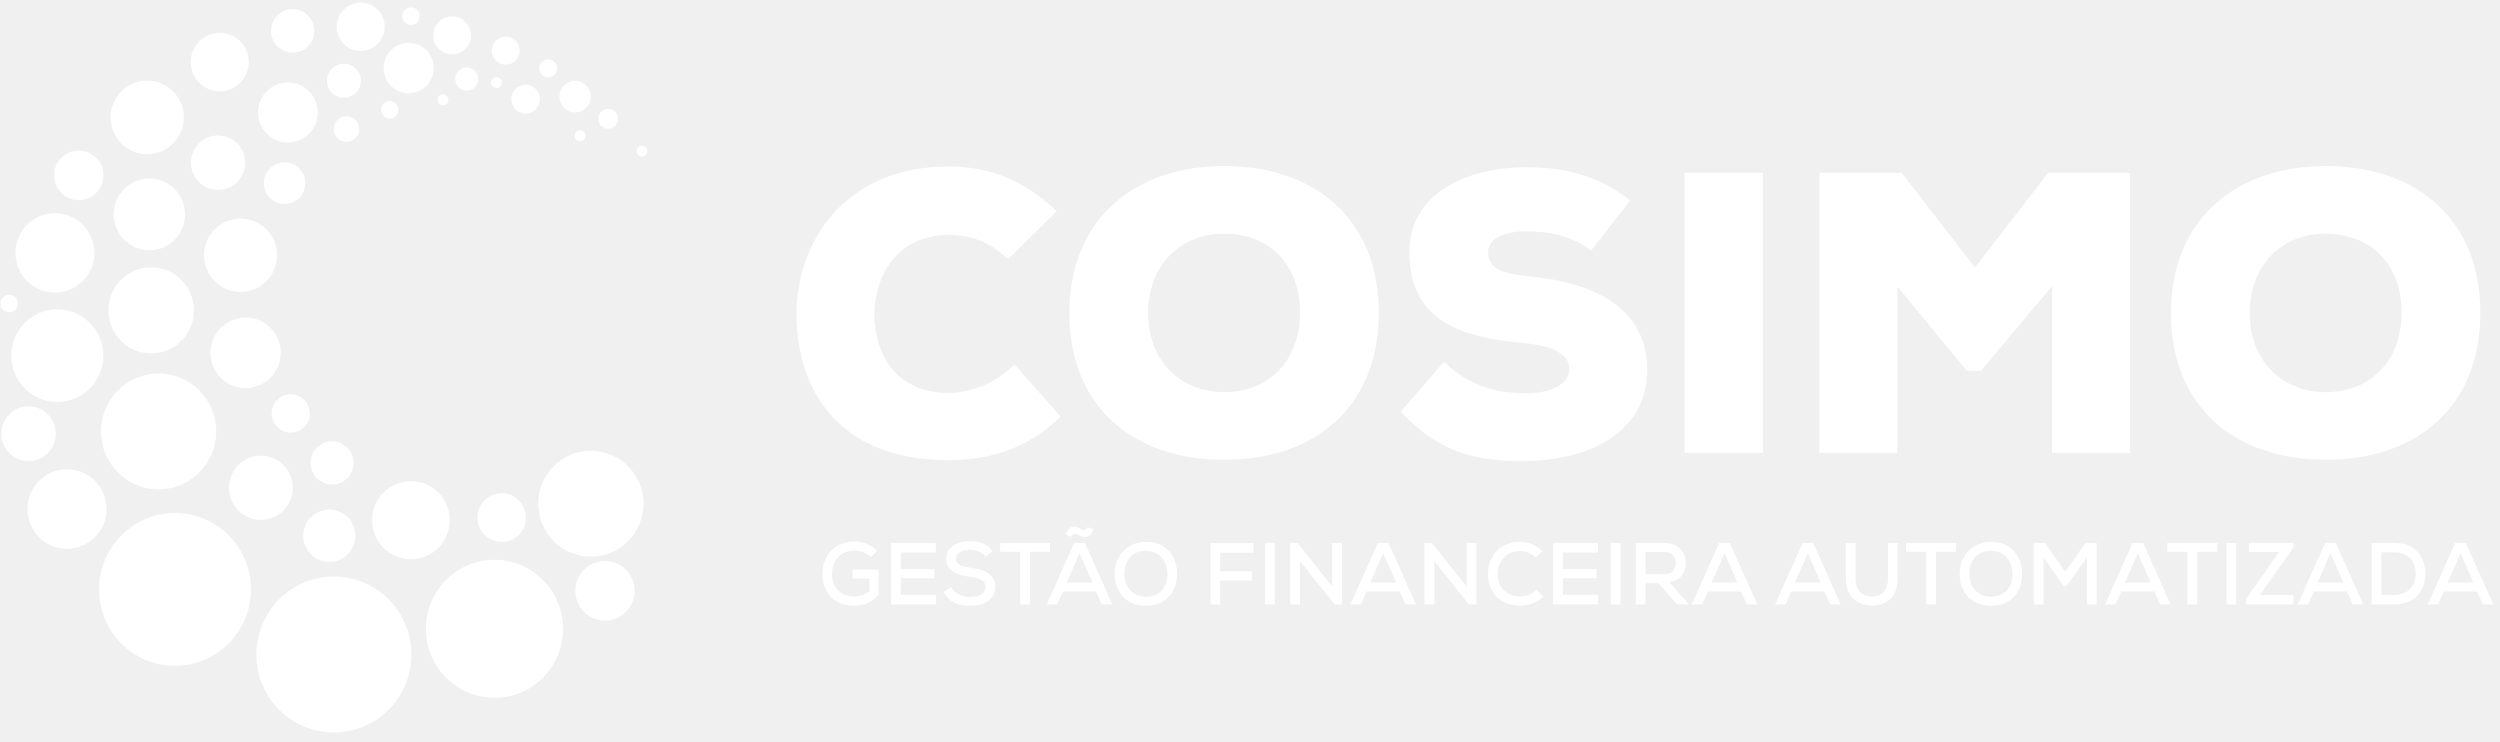
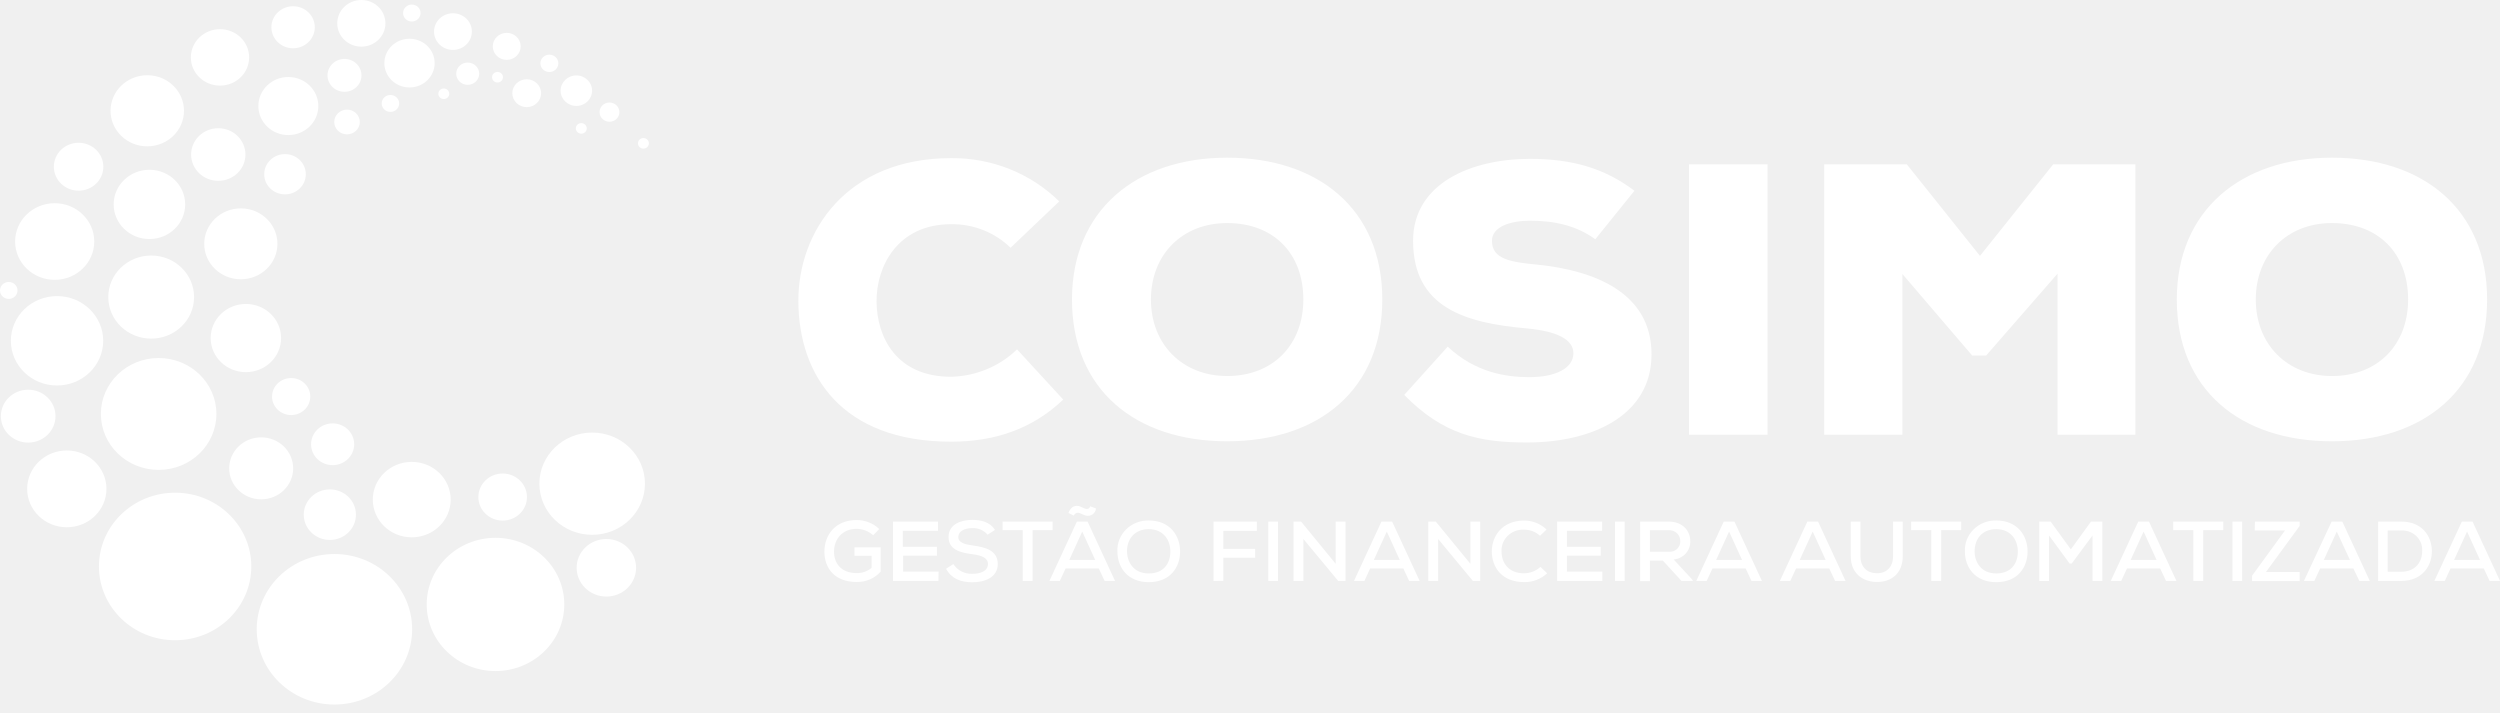
- <svg xmlns="http://www.w3.org/2000/svg" width="236" height="70" viewBox="0 0 236 70" fill="none">
-   <path d="M82.228 52.589C81.814 52.183 81.208 51.968 80.67 51.968C79.319 51.968 78.537 52.987 78.544 54.214C78.544 55.275 79.171 56.305 80.67 56.305C81.163 56.305 81.618 56.18 82.079 55.792V54.613H80.474V53.785H82.937V56.163C82.362 56.801 81.645 57.175 80.67 57.175C78.555 57.175 77.638 55.757 77.638 54.214C77.638 52.54 78.699 51.115 80.67 51.115C81.435 51.115 82.21 51.406 82.803 51.992L82.228 52.589Z" fill="white" />
-   <path d="M88.371 57.057H84.112C84.112 55.126 84.112 53.185 84.112 51.254H88.347V52.159H85.036V53.726H88.216V54.589H85.036V56.149H88.371V57.057Z" fill="white" />
-   <path d="M93.002 52.536C92.73 52.138 92.178 51.899 91.575 51.888C90.8 51.888 90.242 52.211 90.242 52.769C90.242 53.334 90.886 53.49 91.641 53.597C92.826 53.764 93.956 54.093 93.956 55.397C93.949 56.697 92.771 57.189 91.569 57.189C90.466 57.189 89.615 56.849 89.088 55.871L89.78 55.407C90.194 56.111 90.91 56.36 91.575 56.36C92.268 56.36 93.033 56.128 93.033 55.4C93.033 54.769 92.364 54.554 91.558 54.447C90.414 54.291 89.325 53.999 89.325 52.755C89.319 51.552 90.511 51.087 91.551 51.087C92.385 51.087 93.216 51.285 93.701 52.065L93.002 52.536Z" fill="white" />
-   <path d="M96.306 52.089H94.411V51.254C96.069 51.254 97.467 51.254 99.125 51.254V52.093H97.237V57.057H96.306V52.089Z" fill="white" />
-   <path d="M103.466 55.837H100.344L99.8 57.054H98.818L101.406 51.25H102.412L104.999 57.054H104.017L103.466 55.837ZM100.613 50.408C100.768 49.943 101.099 49.628 101.585 49.735C101.781 49.784 101.957 49.909 102.147 49.975C102.336 50.041 102.567 50.051 102.656 49.76L103.201 49.968C103.101 50.623 102.598 50.762 102.219 50.671C102.022 50.623 101.84 50.498 101.657 50.432C101.468 50.366 101.244 50.391 101.113 50.682L100.613 50.408ZM101.909 52.231L100.689 54.991H103.128L101.909 52.231Z" fill="white" />
-   <path d="M111.119 54.18C111.119 55.747 110.171 57.182 108.169 57.182C106.168 57.182 105.22 55.715 105.22 54.19C105.22 52.426 106.447 51.15 108.187 51.15C110.154 51.153 111.119 52.613 111.119 54.18ZM108.169 56.326C109.603 56.326 110.206 55.306 110.206 54.197C110.206 53.129 109.596 52.017 108.187 51.992C106.853 51.992 106.137 52.928 106.137 54.197C106.15 55.223 106.743 56.326 108.169 56.326Z" fill="white" />
-   <path d="M114.265 57.057V51.264H118.341V52.169H115.185V53.934H118.182V54.797H115.185V57.06H114.265V57.057Z" fill="white" />
-   <path d="M119.423 57.057V51.254H120.336V57.057H119.423Z" fill="white" />
-   <path d="M125.766 55.383V51.254H126.689V57.057H125.99L122.72 52.963V57.057H121.79V51.254H122.5L125.766 55.383Z" fill="white" />
-   <path d="M132.134 55.837H129.012L128.467 57.054H127.485L130.073 51.251H131.079L133.667 57.054H132.685L132.134 55.837ZM130.576 52.232L129.356 54.991H131.796L130.576 52.232Z" fill="white" />
-   <path d="M138.446 55.383V51.254H139.369V57.057H138.67L135.4 52.963V57.057H134.47V51.254H135.179L138.446 55.383Z" fill="white" />
-   <path d="M145.671 56.308C145.079 56.898 144.31 57.172 143.504 57.172C141.413 57.172 140.472 55.722 140.465 54.197C140.458 52.672 141.444 51.153 143.504 51.153C144.279 51.153 145.027 51.444 145.613 52.03L144.996 52.627C144.582 52.221 144.042 52.03 143.504 52.03C142.036 52.03 141.371 53.115 141.378 54.187C141.385 55.248 142.012 56.301 143.504 56.301C144.038 56.301 144.634 56.076 145.037 55.67L145.671 56.308Z" fill="white" />
-   <path d="M150.867 57.057H146.608C146.608 55.126 146.608 53.185 146.608 51.254H150.843V52.159H147.532V53.726H150.712V54.589H147.532V56.149H150.867V57.057Z" fill="white" />
-   <path d="M152.056 57.057V51.254H152.969V57.057H152.056Z" fill="white" />
-   <path d="M159.395 57.057H158.317L156.563 55.05H155.343V57.057H154.42V51.247C155.319 51.247 156.208 51.254 157.104 51.254C158.437 51.254 159.14 52.173 159.14 53.154C159.14 53.982 158.713 54.794 157.576 54.96L159.299 56.891L159.395 57.057ZM155.343 52.1V54.204H157.097C157.862 54.204 158.199 53.715 158.199 53.168C158.199 52.644 157.862 52.1 157.104 52.1H155.343Z" fill="white" />
-   <path d="M164.353 55.837H161.232L160.687 57.054H159.705L162.293 51.251H163.299L165.887 57.054H164.905L164.353 55.837ZM162.796 52.232L161.576 54.991H164.016L162.796 52.232Z" fill="white" />
-   <path d="M172.223 55.837H169.101L168.557 57.054H167.575L170.163 51.251H171.169L173.756 57.054H172.774L172.223 55.837ZM170.666 52.232L169.446 54.991H171.885L170.666 52.232Z" fill="white" />
-   <path d="M179.142 51.261V54.651C179.142 56.357 178.022 57.213 176.63 57.161C175.345 57.126 174.249 56.298 174.249 54.651V51.261H175.162V54.651C175.162 55.705 175.772 56.277 176.63 56.308C177.553 56.357 178.229 55.754 178.229 54.651V51.261H179.142Z" fill="white" />
-   <path d="M181.829 52.089H179.934V51.254C181.592 51.254 182.991 51.254 184.648 51.254V52.093H182.76V57.057H181.829V52.089Z" fill="white" />
-   <path d="M190.891 54.18C190.891 55.747 189.944 57.182 187.942 57.182C185.94 57.182 184.992 55.715 184.992 54.19C184.992 52.426 186.219 51.15 187.959 51.15C189.926 51.153 190.891 52.613 190.891 54.18ZM187.942 56.326C189.375 56.326 189.978 55.306 189.978 54.197C189.978 53.129 189.368 52.017 187.959 51.992C186.626 51.992 185.909 52.928 185.909 54.197C185.923 55.223 186.515 56.326 187.942 56.326Z" fill="white" />
-   <path d="M197.004 52.613L195.043 55.358H194.847L192.91 52.613V57.064H191.987V51.261C192.349 51.261 192.686 51.261 193.059 51.261L194.961 53.979L196.856 51.261H197.927V57.064H197.004V52.613Z" fill="white" />
-   <path d="M203.371 55.837H200.249L199.705 57.054H198.723L201.311 51.251H202.317L204.904 57.054H203.922L203.371 55.837ZM201.814 52.232L200.594 54.991H203.034L201.814 52.232Z" fill="white" />
-   <path d="M206.493 52.089H204.598V51.254C206.255 51.254 207.654 51.254 209.311 51.254V52.093H207.423V57.057H206.493V52.089Z" fill="white" />
-   <path d="M210.176 57.057V51.254H211.089V57.057H210.176Z" fill="white" />
-   <path d="M212.292 51.254H216.502V51.677L213.329 56.17H216.502V57.057H212.03V56.534L215.145 52.107H212.295V51.254H212.292Z" fill="white" />
-   <path d="M221.554 55.837H218.432L217.888 57.054H216.906L219.493 51.251H220.499L223.087 57.054H222.105L221.554 55.837ZM219.996 52.232L218.776 54.991H221.216L219.996 52.232Z" fill="white" />
-   <path d="M226.067 51.254C228.035 51.254 228.934 52.672 228.958 54.107C228.993 55.573 228.086 57.057 226.067 57.057C225.375 57.057 224.575 57.057 223.883 57.057V51.254H226.067ZM224.799 56.159H226.067C227.477 56.159 228.069 55.116 228.045 54.097C228.021 53.119 227.428 52.141 226.067 52.141H224.799V56.159Z" fill="white" />
-   <path d="M233.83 55.837H230.709L230.164 57.054H229.182L231.77 51.251H232.776L235.364 57.054H234.382L233.83 55.837ZM232.273 52.232L231.053 54.991H233.493L232.273 52.232Z" fill="white" />
-   <path d="M100.117 39.321C97.15 42.268 93.546 43.44 89.567 43.44C79.244 43.44 75.226 36.905 75.188 29.729C75.15 22.931 79.695 15.713 89.567 15.713C93.36 15.713 96.775 17.034 99.741 19.943L95.162 24.477C93.284 22.664 91.334 22.172 89.567 22.172C84.498 22.172 82.51 26.328 82.544 29.764C82.582 33.203 84.384 37.092 89.567 37.092C91.331 37.092 93.884 36.337 95.762 34.409L100.117 39.321Z" fill="white" />
-   <path d="M115.55 43.402C106.953 43.402 100.944 38.379 100.944 29.538C100.944 20.851 106.95 15.675 115.55 15.675C124.185 15.675 130.156 20.737 130.156 29.538C130.152 38.379 124.185 43.402 115.55 43.402ZM115.55 22.061C111.308 22.061 108.38 25.16 108.38 29.542C108.38 33.962 111.346 37.02 115.55 37.02C119.905 37.02 122.72 33.924 122.72 29.542C122.72 25.008 119.905 22.061 115.55 22.061Z" fill="white" />
-   <path d="M150.202 23.645C148.4 22.286 146.336 21.832 144.045 21.832C142.243 21.832 140.479 22.397 140.479 23.797C140.479 25.611 142.243 25.874 144.834 26.141C150.054 26.706 155.498 28.824 155.498 34.905C155.498 40.912 149.868 43.478 143.973 43.516C139.242 43.554 135.862 42.722 132.22 38.871L136.313 34.149C138.904 36.68 141.795 37.134 144.01 37.134C146.45 37.134 148.142 36.264 148.142 34.79C148.142 33.469 146.639 32.638 143.749 32.374C138.005 31.844 133.05 30.37 133.05 23.801C133.05 18.209 138.494 15.793 144.052 15.793C147.994 15.793 151.074 16.701 153.889 18.927L150.202 23.645Z" fill="white" />
-   <path d="M159.023 42.76V16.316H166.421V42.757H159.023V42.76Z" fill="white" />
-   <path d="M193.713 27.008L186.994 35.016H185.682L179.111 27.046V42.76H171.751V16.316H179.524L186.433 25.267L193.341 16.316H201.076V42.757H193.717V27.008H193.713Z" fill="white" />
-   <path d="M219.541 43.402C210.945 43.402 204.935 38.379 204.935 29.538C204.935 20.851 210.941 15.675 219.541 15.675C228.176 15.675 234.147 20.737 234.147 29.538C234.147 38.379 228.176 43.402 219.541 43.402ZM219.541 22.061C215.3 22.061 212.371 25.16 212.371 29.542C212.371 33.962 215.338 37.02 219.541 37.02C223.897 37.02 226.712 33.924 226.712 29.542C226.712 25.008 223.897 22.061 219.541 22.061Z" fill="white" />
-   <path d="M46.679 65.873C50.255 65.873 53.154 62.956 53.154 59.359C53.154 55.761 50.255 52.845 46.679 52.845C43.104 52.845 40.205 55.761 40.205 59.359C40.205 62.956 43.104 65.873 46.679 65.873Z" fill="white" />
-   <path d="M27.629 4.97C28.757 4.97 29.672 4.049 29.672 2.914C29.672 1.779 28.757 0.858 27.629 0.858C26.5 0.858 25.585 1.779 25.585 2.914C25.585 4.049 26.5 4.97 27.629 4.97Z" fill="white" />
-   <path d="M26.867 19.26C27.948 19.26 28.824 18.378 28.824 17.291C28.824 16.203 27.948 15.322 26.867 15.322C25.786 15.322 24.91 16.203 24.91 17.291C24.91 18.378 25.786 19.26 26.867 19.26Z" fill="white" />
-   <path d="M22.708 27.562C24.611 27.562 26.154 26.01 26.154 24.096C26.154 22.181 24.611 20.629 22.708 20.629C20.805 20.629 19.263 22.181 19.263 24.096C19.263 26.01 20.805 27.562 22.708 27.562Z" fill="white" />
-   <path d="M16.52 62.856C20.48 62.856 23.69 59.627 23.69 55.642C23.69 51.658 20.48 48.428 16.52 48.428C12.56 48.428 9.35 51.658 9.35 55.642C9.35 59.627 12.56 62.856 16.52 62.856Z" fill="white" />
-   <path d="M38.792 52.793C40.817 52.793 42.458 51.141 42.458 49.104C42.458 47.067 40.817 45.416 38.792 45.416C36.768 45.416 35.126 47.067 35.126 49.104C35.126 51.141 36.768 52.793 38.792 52.793Z" fill="white" />
-   <path d="M57.116 58.589C58.661 58.589 59.914 57.329 59.914 55.774C59.914 54.219 58.661 52.959 57.116 52.959C55.571 52.959 54.318 54.219 54.318 55.774C54.318 57.329 55.571 58.589 57.116 58.589Z" fill="white" />
-   <path d="M31.35 45.738C32.471 45.738 33.379 44.824 33.379 43.696C33.379 42.569 32.471 41.654 31.35 41.654C30.229 41.654 29.32 42.569 29.32 43.696C29.32 44.824 30.229 45.738 31.35 45.738Z" fill="white" />
-   <path d="M2.693 43.53C4.112 43.53 5.263 42.372 5.263 40.944C5.263 39.515 4.112 38.357 2.693 38.357C1.273 38.357 0.122 39.515 0.122 40.944C0.122 42.372 1.273 43.53 2.693 43.53Z" fill="white" />
-   <path d="M47.355 51.16C48.618 51.16 49.642 50.129 49.642 48.858C49.642 47.587 48.618 46.556 47.355 46.556C46.091 46.556 45.067 47.587 45.067 48.858C45.067 50.129 46.091 51.16 47.355 51.16Z" fill="white" />
-   <path d="M31.088 53.049C32.445 53.049 33.545 51.943 33.545 50.578C33.545 49.213 32.445 48.106 31.088 48.106C29.731 48.106 28.631 49.213 28.631 50.578C28.631 51.943 29.731 53.049 31.088 53.049Z" fill="white" />
-   <path d="M31.519 69.145C35.559 69.145 38.834 65.85 38.834 61.785C38.834 57.721 35.559 54.426 31.519 54.426C27.479 54.426 24.204 57.721 24.204 61.785C24.204 65.85 27.479 69.145 31.519 69.145Z" fill="white" />
-   <path d="M55.779 52.547C58.523 52.547 60.748 50.309 60.748 47.548C60.748 44.787 58.523 42.549 55.779 42.549C53.035 42.549 50.81 44.787 50.81 47.548C50.81 50.309 53.035 52.547 55.779 52.547Z" fill="white" />
-   <path d="M14.973 46.199C17.976 46.199 20.41 43.75 20.41 40.729C20.41 37.708 17.976 35.258 14.973 35.258C11.97 35.258 9.536 37.708 9.536 40.729C9.536 43.75 11.97 46.199 14.973 46.199Z" fill="white" />
-   <path d="M13.898 14.562C15.806 14.562 17.354 13.006 17.354 11.085C17.354 9.165 15.806 7.608 13.898 7.608C11.989 7.608 10.442 9.165 10.442 11.085C10.442 13.006 11.989 14.562 13.898 14.562Z" fill="white" />
-   <path d="M5.187 27.618C7.245 27.618 8.912 25.94 8.912 23.87C8.912 21.801 7.245 20.123 5.187 20.123C3.13 20.123 1.463 21.801 1.463 23.87C1.463 25.94 3.13 27.618 5.187 27.618Z" fill="white" />
-   <path d="M27.177 13.46C28.736 13.46 29.999 12.189 29.999 10.621C29.999 9.053 28.736 7.782 27.177 7.782C25.619 7.782 24.355 9.053 24.355 10.621C24.355 12.189 25.619 13.46 27.177 13.46Z" fill="white" />
-   <path d="M42.675 5.129C43.659 5.129 44.457 4.327 44.457 3.337C44.457 2.347 43.659 1.545 42.675 1.545C41.692 1.545 40.894 2.347 40.894 3.337C40.894 4.327 41.692 5.129 42.675 5.129Z" fill="white" />
-   <path d="M38.586 8.804C39.893 8.804 40.953 7.738 40.953 6.423C40.953 5.107 39.893 4.041 38.586 4.041C37.278 4.041 36.218 5.107 36.218 6.423C36.218 7.738 37.278 8.804 38.586 8.804Z" fill="white" />
-   <path d="M23.184 36.645C25.014 36.645 26.498 35.152 26.498 33.31C26.498 31.468 25.014 29.975 23.184 29.975C21.353 29.975 19.869 31.468 19.869 33.31C19.869 35.152 21.353 36.645 23.184 36.645Z" fill="white" />
-   <path d="M6.324 51.808C8.385 51.808 10.056 50.127 10.056 48.054C10.056 45.98 8.385 44.299 6.324 44.299C4.264 44.299 2.593 45.98 2.593 48.054C2.593 50.127 4.264 51.808 6.324 51.808Z" fill="white" />
-   <path d="M5.408 37.945C7.808 37.945 9.753 35.988 9.753 33.574C9.753 31.159 7.808 29.202 5.408 29.202C3.008 29.202 1.063 31.159 1.063 33.574C1.063 35.988 3.008 37.945 5.408 37.945Z" fill="white" />
-   <path d="M14.27 33.362C16.5 33.362 18.308 31.543 18.308 29.299C18.308 27.055 16.5 25.236 14.27 25.236C12.04 25.236 10.232 27.055 10.232 29.299C10.232 31.543 12.04 33.362 14.27 33.362Z" fill="white" />
-   <path d="M14.101 23.628C15.96 23.628 17.468 22.111 17.468 20.241C17.468 18.37 15.96 16.854 14.101 16.854C12.242 16.854 10.735 18.37 10.735 20.241C10.735 22.111 12.242 23.628 14.101 23.628Z" fill="white" />
-   <path d="M20.586 17.932C21.998 17.932 23.142 16.78 23.142 15.36C23.142 13.939 21.998 12.788 20.586 12.788C19.174 12.788 18.029 13.939 18.029 15.36C18.029 16.78 19.174 17.932 20.586 17.932Z" fill="white" />
-   <path d="M38.803 2.353C39.258 2.353 39.626 1.982 39.626 1.524C39.626 1.067 39.258 0.696 38.803 0.696C38.348 0.696 37.979 1.067 37.979 1.524C37.979 1.982 38.348 2.353 38.803 2.353Z" fill="white" />
-   <path d="M36.79 11.196C37.245 11.196 37.614 10.825 37.614 10.368C37.614 9.91 37.245 9.539 36.79 9.539C36.336 9.539 35.967 9.91 35.967 10.368C35.967 10.825 36.336 11.196 36.79 11.196Z" fill="white" />
-   <path d="M0.863 29.479C1.318 29.479 1.687 29.108 1.687 28.651C1.687 28.193 1.318 27.822 0.863 27.822C0.408 27.822 0.04 28.193 0.04 28.651C0.04 29.108 0.408 29.479 0.863 29.479Z" fill="white" />
-   <path d="M51.751 7.296C52.217 7.296 52.595 6.916 52.595 6.447C52.595 5.978 52.217 5.598 51.751 5.598C51.285 5.598 50.907 5.978 50.907 6.447C50.907 6.916 51.285 7.296 51.751 7.296Z" fill="white" />
-   <path d="M34.051 4.814C35.303 4.814 36.318 3.793 36.318 2.533C36.318 1.273 35.303 0.252 34.051 0.252C32.799 0.252 31.784 1.273 31.784 2.533C31.784 3.793 32.799 4.814 34.051 4.814Z" fill="white" />
-   <path d="M20.744 8.62C22.259 8.62 23.487 7.385 23.487 5.861C23.487 4.337 22.259 3.102 20.744 3.102C19.23 3.102 18.002 4.337 18.002 5.861C18.002 7.385 19.23 8.62 20.744 8.62Z" fill="white" />
-   <path d="M7.437 18.899C8.724 18.899 9.767 17.85 9.767 16.556C9.767 15.262 8.724 14.212 7.437 14.212C6.151 14.212 5.108 15.262 5.108 16.556C5.108 17.85 6.151 18.899 7.437 18.899Z" fill="white" />
-   <path d="M32.466 9.231C33.349 9.231 34.065 8.511 34.065 7.622C34.065 6.734 33.349 6.014 32.466 6.014C31.583 6.014 30.867 6.734 30.867 7.622C30.867 8.511 31.583 9.231 32.466 9.231Z" fill="white" />
-   <path d="M32.704 13.39C33.368 13.39 33.907 12.849 33.907 12.181C33.907 11.512 33.368 10.971 32.704 10.971C32.04 10.971 31.501 11.512 31.501 12.181C31.501 12.849 32.04 13.39 32.704 13.39Z" fill="white" />
-   <path d="M49.618 10.725C50.366 10.725 50.972 10.115 50.972 9.362C50.972 8.61 50.366 8 49.618 8C48.87 8 48.264 8.61 48.264 9.362C48.264 10.115 48.87 10.725 49.618 10.725Z" fill="white" />
-   <path d="M24.624 49.076C26.287 49.076 27.636 47.72 27.636 46.047C27.636 44.373 26.287 43.017 24.624 43.017C22.961 43.017 21.613 44.373 21.613 46.047C21.613 47.72 22.961 49.076 24.624 49.076Z" fill="white" />
-   <path d="M47.737 6.107C48.462 6.107 49.05 5.516 49.05 4.786C49.05 4.057 48.462 3.465 47.737 3.465C47.012 3.465 46.424 4.057 46.424 4.786C46.424 5.516 47.012 6.107 47.737 6.107Z" fill="white" />
-   <path d="M54.291 10.61C55.109 10.61 55.772 9.943 55.772 9.12C55.772 8.296 55.109 7.629 54.291 7.629C53.472 7.629 52.809 8.296 52.809 9.12C52.809 9.943 53.472 10.61 54.291 10.61Z" fill="white" />
-   <path d="M44.061 8.548C44.658 8.548 45.143 8.06 45.143 7.459C45.143 6.858 44.658 6.371 44.061 6.371C43.463 6.371 42.979 6.858 42.979 7.459C42.979 8.06 43.463 8.548 44.061 8.548Z" fill="white" />
-   <path d="M57.405 12.153C57.921 12.153 58.339 11.732 58.339 11.213C58.339 10.694 57.921 10.274 57.405 10.274C56.89 10.274 56.472 10.694 56.472 11.213C56.472 11.732 56.89 12.153 57.405 12.153Z" fill="white" />
-   <path d="M27.446 40.836C28.439 40.836 29.245 40.026 29.245 39.026C29.245 38.027 28.439 37.217 27.446 37.217C26.453 37.217 25.647 38.027 25.647 39.026C25.647 40.026 26.453 40.836 27.446 40.836Z" fill="white" />
-   <path d="M60.603 14.781C60.886 14.781 61.116 14.549 61.116 14.264C61.116 13.979 60.886 13.748 60.603 13.748C60.319 13.748 60.09 13.979 60.09 14.264C60.09 14.549 60.319 14.781 60.603 14.781Z" fill="white" />
-   <path d="M54.756 13.325C55.039 13.325 55.269 13.093 55.269 12.808C55.269 12.523 55.039 12.291 54.756 12.291C54.472 12.291 54.242 12.523 54.242 12.808C54.242 13.093 54.472 13.325 54.756 13.325Z" fill="white" />
-   <path d="M41.814 9.934C42.098 9.934 42.328 9.703 42.328 9.418C42.328 9.133 42.098 8.901 41.814 8.901C41.531 8.901 41.301 9.133 41.301 9.418C41.301 9.703 41.531 9.934 41.814 9.934Z" fill="white" />
-   <path d="M46.869 8.315C47.152 8.315 47.382 8.084 47.382 7.799C47.382 7.513 47.152 7.282 46.869 7.282C46.585 7.282 46.355 7.513 46.355 7.799C46.355 8.084 46.585 8.315 46.869 8.315Z" fill="white" />
+ <svg xmlns="http://www.w3.org/2000/svg" width="256" height="73" viewBox="0 0 256 73" fill="none">
+   <path d="M89.41 54.808C88.95 54.392 88.345 54.159 87.716 54.154C86.247 54.154 85.392 55.225 85.403 56.507C85.403 57.618 86.085 58.685 87.716 58.685C88.278 58.698 88.826 58.506 89.249 58.148V56.913H87.499V56.046H90.179V58.536C89.874 58.878 89.496 59.15 89.07 59.333C88.644 59.517 88.182 59.606 87.716 59.596C85.411 59.596 84.418 58.111 84.418 56.496C84.418 54.743 85.572 53.251 87.716 53.251C88.585 53.25 89.419 53.581 90.036 54.173L89.41 54.808Z" fill="white" />
+   <path d="M96.094 59.487H91.446V53.41H96.052V54.354H92.45V55.995H95.944V56.899H92.484V58.532H96.112L96.094 59.487Z" fill="white" />
+   <path d="M101.131 54.753C100.944 54.532 100.707 54.357 100.437 54.239C100.168 54.122 99.875 54.067 99.58 54.078C98.74 54.078 98.129 54.416 98.129 54.997C98.129 55.578 98.83 55.752 99.651 55.864C100.944 56.038 102.17 56.387 102.17 57.748C102.17 59.11 100.88 59.625 99.572 59.625C98.373 59.625 97.447 59.262 96.873 58.246L97.623 57.759C97.827 58.079 98.116 58.34 98.459 58.516C98.802 58.691 99.188 58.775 99.576 58.758C100.326 58.758 101.165 58.514 101.165 57.748C101.165 57.091 100.438 56.863 99.561 56.75C98.313 56.587 97.132 56.282 97.132 54.982C97.132 53.682 98.421 53.236 99.55 53.236C100.457 53.236 101.36 53.443 101.889 54.26L101.131 54.753Z" fill="white" />
+   <path d="M104.726 54.285H102.665V53.41H107.789V54.285H105.738V59.487H104.726V54.285Z" fill="white" />
+   <path d="M112.515 58.209H109.116L108.527 59.487H107.459L110.274 53.41H111.368L114.18 59.487H113.115L112.515 58.209ZM109.412 52.525C109.584 52.038 109.94 51.708 110.469 51.82C110.686 51.875 110.874 52.002 111.08 52.074C111.286 52.147 111.537 52.151 111.635 51.846L112.227 52.063C112.219 52.185 112.183 52.303 112.122 52.408C112.06 52.514 111.975 52.605 111.873 52.675C111.77 52.745 111.653 52.791 111.529 52.811C111.405 52.831 111.279 52.824 111.159 52.789C110.952 52.716 110.749 52.633 110.551 52.539C110.495 52.516 110.434 52.505 110.373 52.505C110.312 52.506 110.252 52.519 110.196 52.544C110.14 52.569 110.091 52.604 110.05 52.648C110.009 52.692 109.978 52.744 109.959 52.8L109.412 52.525ZM110.821 54.434L109.494 57.338H112.148L110.821 54.434Z" fill="white" />
+   <path d="M120.841 56.474C120.841 58.115 119.81 59.614 117.632 59.614C115.454 59.614 114.423 58.079 114.423 56.481C114.402 56.063 114.471 55.645 114.625 55.253C114.779 54.862 115.015 54.505 115.318 54.206C115.621 53.907 115.985 53.672 116.386 53.516C116.788 53.359 117.218 53.285 117.651 53.298C119.791 53.305 120.841 54.833 120.841 56.474ZM117.632 58.721C119.191 58.721 119.844 57.654 119.844 56.492C119.844 55.331 119.184 54.209 117.651 54.184C116.196 54.184 115.402 55.164 115.402 56.492C115.435 57.567 116.08 58.721 117.632 58.721Z" fill="white" />
+   <path d="M124.263 59.487V53.41H128.701V54.358H125.267V56.206H128.528V57.109H125.267V59.48L124.263 59.487Z" fill="white" />
+   <path d="M129.874 59.487V53.41H130.867V59.487H129.874Z" fill="white" />
+   <path d="M136.775 57.734V53.41H137.779V59.487H137.03L133.469 55.196V59.487H132.457V53.41H133.229L136.775 57.734Z" fill="white" />
+   <path d="M143.702 58.209H140.306L139.714 59.487H138.649L141.46 53.41H142.555L145.37 59.487H144.298L143.702 58.209ZM142.008 54.434L140.681 57.338H143.335L142.008 54.434Z" fill="white" />
+   <path d="M150.569 57.734V53.41H151.574V59.487H150.824L147.267 55.196V59.487H146.255V53.41H147.023L150.569 57.734Z" fill="white" />
+   <path d="M158.429 58.703C158.118 58.997 157.749 59.228 157.344 59.383C156.939 59.539 156.507 59.615 156.072 59.607C153.793 59.607 152.773 58.09 152.762 56.492C152.751 54.895 153.83 53.305 156.072 53.305C156.498 53.303 156.921 53.384 157.315 53.542C157.709 53.7 158.066 53.933 158.366 54.227L157.695 54.862C157.259 54.457 156.676 54.233 156.072 54.238C155.762 54.221 155.453 54.269 155.163 54.376C154.874 54.484 154.612 54.65 154.393 54.863C154.175 55.076 154.005 55.331 153.896 55.612C153.787 55.893 153.74 56.193 153.759 56.492C153.759 57.603 154.449 58.707 156.072 58.707C156.694 58.7 157.291 58.464 157.74 58.046L158.429 58.703Z" fill="white" />
+   <path d="M164.082 59.487H159.449V53.41H164.056V54.354H160.454V55.995H163.913V56.899H160.454V58.532H164.082V59.487Z" fill="white" />
+   <path d="M165.375 59.487V53.41H166.369V59.487H165.375Z" fill="white" />
+   <path d="M173.359 59.487H172.186L170.274 57.404H168.951V59.505H167.947V53.41C168.921 53.41 169.892 53.41 170.867 53.41C172.321 53.41 173.082 54.372 173.082 55.396C173.105 55.863 172.941 56.321 172.624 56.675C172.307 57.028 171.861 57.248 171.38 57.291L173.254 59.313L173.359 59.487ZM168.951 54.296V56.5H170.859C171.014 56.517 171.172 56.501 171.32 56.453C171.469 56.405 171.604 56.327 171.719 56.223C171.833 56.12 171.922 55.993 171.981 55.853C172.04 55.713 172.066 55.562 172.059 55.41C172.063 55.259 172.035 55.109 171.976 54.969C171.917 54.829 171.829 54.702 171.717 54.597C171.605 54.492 171.471 54.411 171.325 54.358C171.178 54.306 171.022 54.283 170.867 54.292L168.951 54.296Z" fill="white" />
+   <path d="M178.753 58.209H175.357L174.765 59.487H173.7L176.512 53.41H177.606L180.421 59.487H179.353L178.753 58.209ZM177.059 54.434L175.732 57.338H178.386L177.059 54.434Z" fill="white" />
+   <path d="M187.315 58.209H183.919L183.326 59.487H182.258L185.073 53.41H186.168L188.983 59.487H187.914L187.315 58.209ZM185.62 54.434L184.293 57.338H186.947L185.62 54.434Z" fill="white" />
+   <path d="M194.841 53.41V56.961C194.841 58.75 193.623 59.643 192.109 59.592C190.71 59.556 189.518 58.688 189.518 56.961V53.41H190.512V56.961C190.512 58.05 191.175 58.663 192.109 58.696C193.113 58.75 193.848 58.115 193.848 56.961V53.41H194.841Z" fill="white" />
+   <path d="M197.765 54.285H195.703V53.41H200.827V54.285H198.777V59.487H197.765V54.285Z" fill="white" />
+   <path d="M207.623 56.474C207.623 58.115 206.593 59.614 204.415 59.614C202.237 59.614 201.206 58.079 201.206 56.481C201.185 56.063 201.253 55.645 201.407 55.254C201.56 54.862 201.796 54.505 202.099 54.206C202.401 53.907 202.765 53.672 203.166 53.516C203.567 53.359 203.997 53.285 204.43 53.298C206.574 53.305 207.623 54.833 207.623 56.474ZM204.415 58.721C205.974 58.721 206.626 57.654 206.626 56.492C206.626 55.331 205.963 54.209 204.43 54.184C202.979 54.184 202.199 55.164 202.199 56.492C202.218 57.567 202.863 58.721 204.415 58.721Z" fill="white" />
+   <path d="M214.273 54.833L212.144 57.705H211.926L209.82 54.833V59.494H208.819V53.41H209.985L212.054 56.256L214.116 53.41H215.281V59.487H214.277L214.273 54.833Z" fill="white" />
+   <path d="M221.2 58.209H217.804L217.212 59.487H216.143L218.958 53.41H220.053L222.868 59.487H221.8L221.2 58.209ZM219.506 54.434L218.179 57.338H220.833L219.506 54.434Z" fill="white" />
+   <path d="M224.596 54.285H222.534V53.41H227.662V54.285H225.608V59.487H224.596V54.285Z" fill="white" />
+   <path d="M228.603 59.487V53.41H229.596V59.487H228.603Z" fill="white" />
+   <path d="M230.905 53.41H235.485V53.853L232.037 58.572H235.485V59.502H230.612V58.953L233.986 54.318H230.882L230.905 53.41Z" fill="white" />
+   <path d="M240.98 58.209H237.584L236.992 59.487H235.924L238.757 53.41H239.852L242.667 59.487H241.599L240.98 58.209ZM239.286 54.434L237.959 57.338H240.632L239.286 54.434Z" fill="white" />
+   <path d="M245.879 53.41C248.024 53.41 248.998 54.895 249.024 56.394C249.051 57.894 248.076 59.487 245.879 59.487H243.518V53.41H245.879ZM244.5 58.547H245.879C247.413 58.547 248.057 57.458 248.031 56.369C248.042 56.094 247.994 55.82 247.89 55.564C247.785 55.308 247.626 55.076 247.424 54.883C247.221 54.691 246.979 54.541 246.713 54.444C246.447 54.347 246.163 54.306 245.879 54.322H244.5V58.547Z" fill="white" />
+   <path d="M254.336 58.209H250.936L250.347 59.487H249.279L252.094 53.41H253.189L256 59.487H254.935L254.336 58.209ZM252.626 54.434L251.3 57.338H253.953L252.626 54.434Z" fill="white" />
+   <path d="M108.872 40.915C105.648 44.001 101.728 45.228 97.398 45.228C86.153 45.228 81.794 38.385 81.752 30.871C81.711 23.748 86.655 16.194 97.398 16.194C99.455 16.174 101.495 16.556 103.396 17.317C105.298 18.078 107.021 19.202 108.463 20.623L103.482 25.371C102.687 24.594 101.739 23.979 100.694 23.565C99.648 23.15 98.528 22.943 97.398 22.957C91.884 22.957 89.718 27.313 89.759 30.907C89.8 34.501 91.76 38.581 97.398 38.581C99.936 38.52 102.352 37.515 104.145 35.775L108.872 40.915Z" fill="white" />
+   <path d="M125.661 45.188C116.29 45.188 109.772 39.928 109.772 30.668C109.772 21.57 116.305 16.147 125.661 16.147C135.017 16.147 141.547 21.447 141.547 30.668C141.547 39.888 135.054 45.188 125.661 45.188ZM125.661 22.841C121.043 22.841 117.857 26.083 117.857 30.671C117.857 35.26 121.084 38.505 125.661 38.505C130.399 38.505 133.461 35.26 133.461 30.671C133.461 25.927 130.399 22.841 125.661 22.841Z" fill="white" />
+   <path d="M163.359 24.5C161.398 23.077 159.149 22.601 156.66 22.601C154.7 22.601 152.777 23.197 152.777 24.66C152.777 26.558 154.7 26.838 157.515 27.11C163.194 27.705 169.116 29.92 169.116 36.287C169.116 42.578 162.991 45.268 156.578 45.308C151.431 45.348 147.754 44.477 143.792 40.44L148.245 35.495C151.064 38.149 154.209 38.621 156.619 38.621C159.273 38.621 161.117 37.714 161.117 36.171C161.117 34.784 159.483 33.916 156.338 33.63C150.089 33.078 144.699 31.535 144.699 24.652C144.699 18.797 150.622 16.267 156.668 16.267C160.956 16.267 164.303 17.214 167.366 19.534L163.359 24.5Z" fill="white" />
+   <path d="M172.954 44.516V16.826H180.998V44.516H172.954Z" fill="white" />
+   <path d="M210.693 28.021L203.38 36.407H201.952L194.804 28.057V44.516H186.797V16.826H195.254L202.75 26.202L210.247 16.826H218.662V44.516H210.693V28.021Z" fill="white" />
+   <path d="M238.791 45.188C229.42 45.188 222.905 39.928 222.905 30.668C222.905 21.57 229.439 16.147 238.791 16.147C248.143 16.147 254.68 21.447 254.68 30.668C254.68 39.888 248.185 45.188 238.791 45.188ZM238.791 22.841C234.177 22.841 230.991 26.083 230.991 30.671C230.991 35.26 234.218 38.505 238.791 38.505C243.529 38.505 246.591 35.26 246.591 30.671C246.591 25.927 243.529 22.841 238.791 22.841Z" fill="white" />
+   <path d="M50.738 68.715C54.628 68.715 57.782 65.661 57.782 61.894C57.782 58.127 54.628 55.073 50.738 55.073C46.848 55.073 43.695 58.127 43.695 61.894C43.695 65.661 46.848 68.715 50.738 68.715Z" fill="white" />
+   <path d="M30.013 4.944C31.241 4.944 32.236 3.98 32.236 2.792C32.236 1.603 31.241 0.639 30.013 0.639C28.786 0.639 27.791 1.603 27.791 2.792C27.791 3.98 28.786 4.944 30.013 4.944Z" fill="white" />
+   <path d="M29.185 19.904C30.361 19.904 31.314 18.981 31.314 17.842C31.314 16.703 30.361 15.78 29.185 15.78C28.009 15.78 27.056 16.703 27.056 17.842C27.056 18.981 28.009 19.904 29.185 19.904Z" fill="white" />
+   <path d="M24.661 28.598C26.731 28.598 28.409 26.973 28.409 24.968C28.409 22.963 26.731 21.338 24.661 21.338C22.59 21.338 20.912 22.963 20.912 24.968C20.912 26.973 22.59 28.598 24.661 28.598Z" fill="white" />
+   <path d="M17.932 65.56C22.24 65.56 25.733 62.178 25.733 58.006C25.733 53.834 22.24 50.452 17.932 50.452C13.624 50.452 10.132 53.834 10.132 58.006C10.132 62.178 13.624 65.56 17.932 65.56Z" fill="white" />
+   <path d="M42.162 55.022C44.364 55.022 46.15 53.293 46.15 51.16C46.15 49.026 44.364 47.297 42.162 47.297C39.959 47.297 38.174 49.026 38.174 51.16C38.174 53.293 39.959 55.022 42.162 55.022Z" fill="white" />
+   <path d="M62.092 61.088C63.773 61.088 65.136 59.768 65.136 58.14C65.136 56.512 63.773 55.193 62.092 55.193C60.411 55.193 59.048 56.512 59.048 58.14C59.048 59.768 60.411 61.088 62.092 61.088Z" fill="white" />
+   <path d="M34.062 47.631C35.281 47.631 36.269 46.674 36.269 45.493C36.269 44.312 35.281 43.355 34.062 43.355C32.842 43.355 31.854 44.312 31.854 45.493C31.854 46.674 32.842 47.631 34.062 47.631Z" fill="white" />
+   <path d="M2.886 45.322C4.431 45.322 5.683 44.11 5.683 42.614C5.683 41.119 4.431 39.906 2.886 39.906C1.342 39.906 0.09 41.119 0.09 42.614C0.09 44.11 1.342 45.322 2.886 45.322Z" fill="white" />
+   <path d="M51.473 53.309C52.847 53.309 53.962 52.23 53.962 50.898C53.962 49.567 52.847 48.488 51.473 48.488C50.098 48.488 48.984 49.567 48.984 50.898C48.984 52.23 50.098 53.309 51.473 53.309Z" fill="white" />
+   <path d="M33.777 55.291C35.253 55.291 36.449 54.132 36.449 52.702C36.449 51.273 35.253 50.114 33.777 50.114C32.301 50.114 31.104 51.273 31.104 52.702C31.104 54.132 32.301 55.291 33.777 55.291Z" fill="white" />
+   <path d="M34.245 72.145C38.64 72.145 42.203 68.695 42.203 64.439C42.203 60.182 38.64 56.732 34.245 56.732C29.85 56.732 26.288 60.182 26.288 64.439C26.288 68.695 29.85 72.145 34.245 72.145Z" fill="white" />
+   <path d="M60.638 54.764C63.623 54.764 66.043 52.421 66.043 49.53C66.043 46.639 63.623 44.295 60.638 44.295C57.653 44.295 55.233 46.639 55.233 49.53C55.233 52.421 57.653 54.764 60.638 54.764Z" fill="white" />
+   <path d="M16.245 48.117C19.512 48.117 22.16 45.553 22.16 42.389C22.16 39.225 19.512 36.661 16.245 36.661C12.979 36.661 10.33 39.225 10.33 42.389C10.33 45.553 12.979 48.117 16.245 48.117Z" fill="white" />
+   <path d="M15.08 14.985C17.156 14.985 18.84 13.355 18.84 11.344C18.84 9.333 17.156 7.703 15.08 7.703C13.003 7.703 11.32 9.333 11.32 11.344C11.32 13.355 13.003 14.985 15.08 14.985Z" fill="white" />
+   <path d="M5.6 28.656C7.838 28.656 9.652 26.899 9.652 24.732C9.652 22.565 7.838 20.808 5.6 20.808C3.362 20.808 1.548 22.565 1.548 24.732C1.548 26.899 3.362 28.656 5.6 28.656Z" fill="white" />
+   <path d="M29.526 13.831C31.221 13.831 32.596 12.5 32.596 10.858C32.596 9.216 31.221 7.885 29.526 7.885C27.831 7.885 26.456 9.216 26.456 10.858C26.456 12.5 27.831 13.831 29.526 13.831Z" fill="white" />
+   <path d="M46.383 5.111C47.453 5.111 48.32 4.271 48.32 3.234C48.32 2.198 47.453 1.358 46.383 1.358C45.312 1.358 44.445 2.198 44.445 3.234C44.445 4.271 45.312 5.111 46.383 5.111Z" fill="white" />
+   <path d="M41.933 8.956C43.355 8.956 44.508 7.839 44.508 6.462C44.508 5.084 43.355 3.968 41.933 3.968C40.511 3.968 39.358 5.084 39.358 6.462C39.358 7.839 40.511 8.956 41.933 8.956Z" fill="white" />
+   <path d="M25.178 38.109C27.17 38.109 28.784 36.546 28.784 34.617C28.784 32.688 27.17 31.125 25.178 31.125C23.187 31.125 21.572 32.688 21.572 34.617C21.572 36.546 23.187 38.109 25.178 38.109Z" fill="white" />
+   <path d="M6.841 53.991C9.083 53.991 10.9 52.231 10.9 50.06C10.9 47.888 9.083 46.128 6.841 46.128C4.599 46.128 2.781 47.888 2.781 50.06C2.781 52.231 4.599 53.991 6.841 53.991Z" fill="white" />
+   <path d="M5.84 39.474C8.45 39.474 10.567 37.425 10.567 34.897C10.567 32.368 8.45 30.319 5.84 30.319C3.229 30.319 1.113 32.368 1.113 34.897C1.113 37.425 3.229 39.474 5.84 39.474Z" fill="white" />
+   <path d="M15.481 34.675C17.907 34.675 19.874 32.77 19.874 30.421C19.874 28.071 17.907 26.166 15.481 26.166C13.055 26.166 11.088 28.071 11.088 30.421C11.088 32.77 13.055 34.675 15.481 34.675Z" fill="white" />
+   <path d="M15.301 24.478C17.323 24.478 18.963 22.89 18.963 20.931C18.963 18.973 17.323 17.385 15.301 17.385C13.278 17.385 11.639 18.973 11.639 20.931C11.639 22.89 13.278 24.478 15.301 24.478Z" fill="white" />
+   <path d="M22.352 18.517C23.888 18.517 25.133 17.311 25.133 15.824C25.133 14.336 23.888 13.13 22.352 13.13C20.816 13.13 19.57 14.336 19.57 15.824C19.57 17.311 20.816 18.517 22.352 18.517Z" fill="white" />
+   <path d="M42.169 2.203C42.664 2.203 43.065 1.815 43.065 1.336C43.065 0.857 42.664 0.468 42.169 0.468C41.675 0.468 41.274 0.857 41.274 1.336C41.274 1.815 41.675 2.203 42.169 2.203Z" fill="white" />
+   <path d="M39.98 11.46C40.475 11.46 40.876 11.072 40.876 10.593C40.876 10.114 40.475 9.725 39.98 9.725C39.486 9.725 39.085 10.114 39.085 10.593C39.085 11.072 39.486 11.46 39.98 11.46Z" fill="white" />
+   <path d="M0.896 30.609C1.391 30.609 1.792 30.221 1.792 29.742C1.792 29.263 1.391 28.874 0.896 28.874C0.401 28.874 0 29.263 0 29.742C0 30.221 0.401 30.609 0.896 30.609Z" fill="white" />
+   <path d="M56.256 7.376C56.763 7.376 57.174 6.978 57.174 6.487C57.174 5.996 56.763 5.598 56.256 5.598C55.749 5.598 55.337 5.996 55.337 6.487C55.337 6.978 55.749 7.376 56.256 7.376Z" fill="white" />
+   <path d="M37.001 4.777C38.363 4.777 39.467 3.708 39.467 2.389C39.467 1.069 38.363 0 37.001 0C35.638 0 34.534 1.069 34.534 2.389C34.534 3.708 35.638 4.777 37.001 4.777Z" fill="white" />
+   <path d="M22.528 8.767C24.176 8.767 25.512 7.473 25.512 5.877C25.512 4.281 24.176 2.988 22.528 2.988C20.88 2.988 19.544 4.281 19.544 5.877C19.544 7.473 20.88 8.767 22.528 8.767Z" fill="white" />
+   <path d="M8.048 19.526C9.447 19.526 10.582 18.428 10.582 17.073C10.582 15.717 9.447 14.619 8.048 14.619C6.648 14.619 5.514 15.717 5.514 17.073C5.514 18.428 6.648 19.526 8.048 19.526Z" fill="white" />
+   <path d="M35.276 9.402C36.237 9.402 37.015 8.648 37.015 7.718C37.015 6.787 36.237 6.033 35.276 6.033C34.315 6.033 33.537 6.787 33.537 7.718C33.537 8.648 34.315 9.402 35.276 9.402Z" fill="white" />
+   <path d="M35.535 13.758C36.257 13.758 36.843 13.191 36.843 12.491C36.843 11.792 36.257 11.224 35.535 11.224C34.812 11.224 34.227 11.792 34.227 12.491C34.227 13.191 34.812 13.758 35.535 13.758Z" fill="white" />
+   <path d="M53.935 10.97C54.749 10.97 55.409 10.332 55.409 9.544C55.409 8.756 54.749 8.117 53.935 8.117C53.122 8.117 52.462 8.756 52.462 9.544C52.462 10.332 53.122 10.97 53.935 10.97Z" fill="white" />
+   <path d="M26.745 51.131C28.554 51.131 30.021 49.71 30.021 47.958C30.021 46.206 28.554 44.785 26.745 44.785C24.935 44.785 23.469 46.206 23.469 47.958C23.469 49.71 24.935 51.131 26.745 51.131Z" fill="white" />
+   <path d="M51.889 6.131C52.678 6.131 53.317 5.512 53.317 4.748C53.317 3.984 52.678 3.365 51.889 3.365C51.1 3.365 50.461 3.984 50.461 4.748C50.461 5.512 51.1 6.131 51.889 6.131Z" fill="white" />
+   <path d="M59.018 10.847C59.908 10.847 60.63 10.148 60.63 9.286C60.63 8.424 59.908 7.725 59.018 7.725C58.128 7.725 57.407 8.424 57.407 9.286C57.407 10.148 58.128 10.847 59.018 10.847Z" fill="white" />
+   <path d="M47.893 8.687C48.543 8.687 49.07 8.177 49.07 7.547C49.07 6.918 48.543 6.407 47.893 6.407C47.243 6.407 46.716 6.918 46.716 7.547C46.716 8.177 47.243 8.687 47.893 8.687Z" fill="white" />
+   <path d="M62.411 12.466C62.972 12.466 63.426 12.025 63.426 11.482C63.426 10.939 62.972 10.498 62.411 10.498C61.85 10.498 61.395 10.939 61.395 11.482C61.395 12.025 61.85 12.466 62.411 12.466Z" fill="white" />
+   <path d="M29.815 42.502C30.895 42.502 31.771 41.653 31.771 40.607C31.771 39.56 30.895 38.712 29.815 38.712C28.734 38.712 27.858 39.56 27.858 40.607C27.858 41.653 28.734 42.502 29.815 42.502Z" fill="white" />
+   <path d="M65.885 15.218C66.194 15.218 66.444 14.975 66.444 14.677C66.444 14.378 66.194 14.136 65.885 14.136C65.577 14.136 65.327 14.378 65.327 14.677C65.327 14.975 65.577 15.218 65.885 15.218Z" fill="white" />
+   <path d="M59.525 13.689C59.833 13.689 60.083 13.447 60.083 13.148C60.083 12.85 59.833 12.607 59.525 12.607C59.216 12.607 58.966 12.85 58.966 13.148C58.966 13.447 59.216 13.689 59.525 13.689Z" fill="white" />
+   <path d="M45.446 10.143C45.754 10.143 46.004 9.9 46.004 9.602C46.004 9.303 45.754 9.061 45.446 9.061C45.137 9.061 44.887 9.303 44.887 9.602C44.887 9.9 45.137 10.143 45.446 10.143Z" fill="white" />
+   <path d="M50.944 8.447C51.253 8.447 51.503 8.205 51.503 7.906C51.503 7.608 51.253 7.366 50.944 7.366C50.636 7.366 50.386 7.608 50.386 7.906C50.386 8.205 50.636 8.447 50.944 8.447Z" fill="white" />
</svg>
